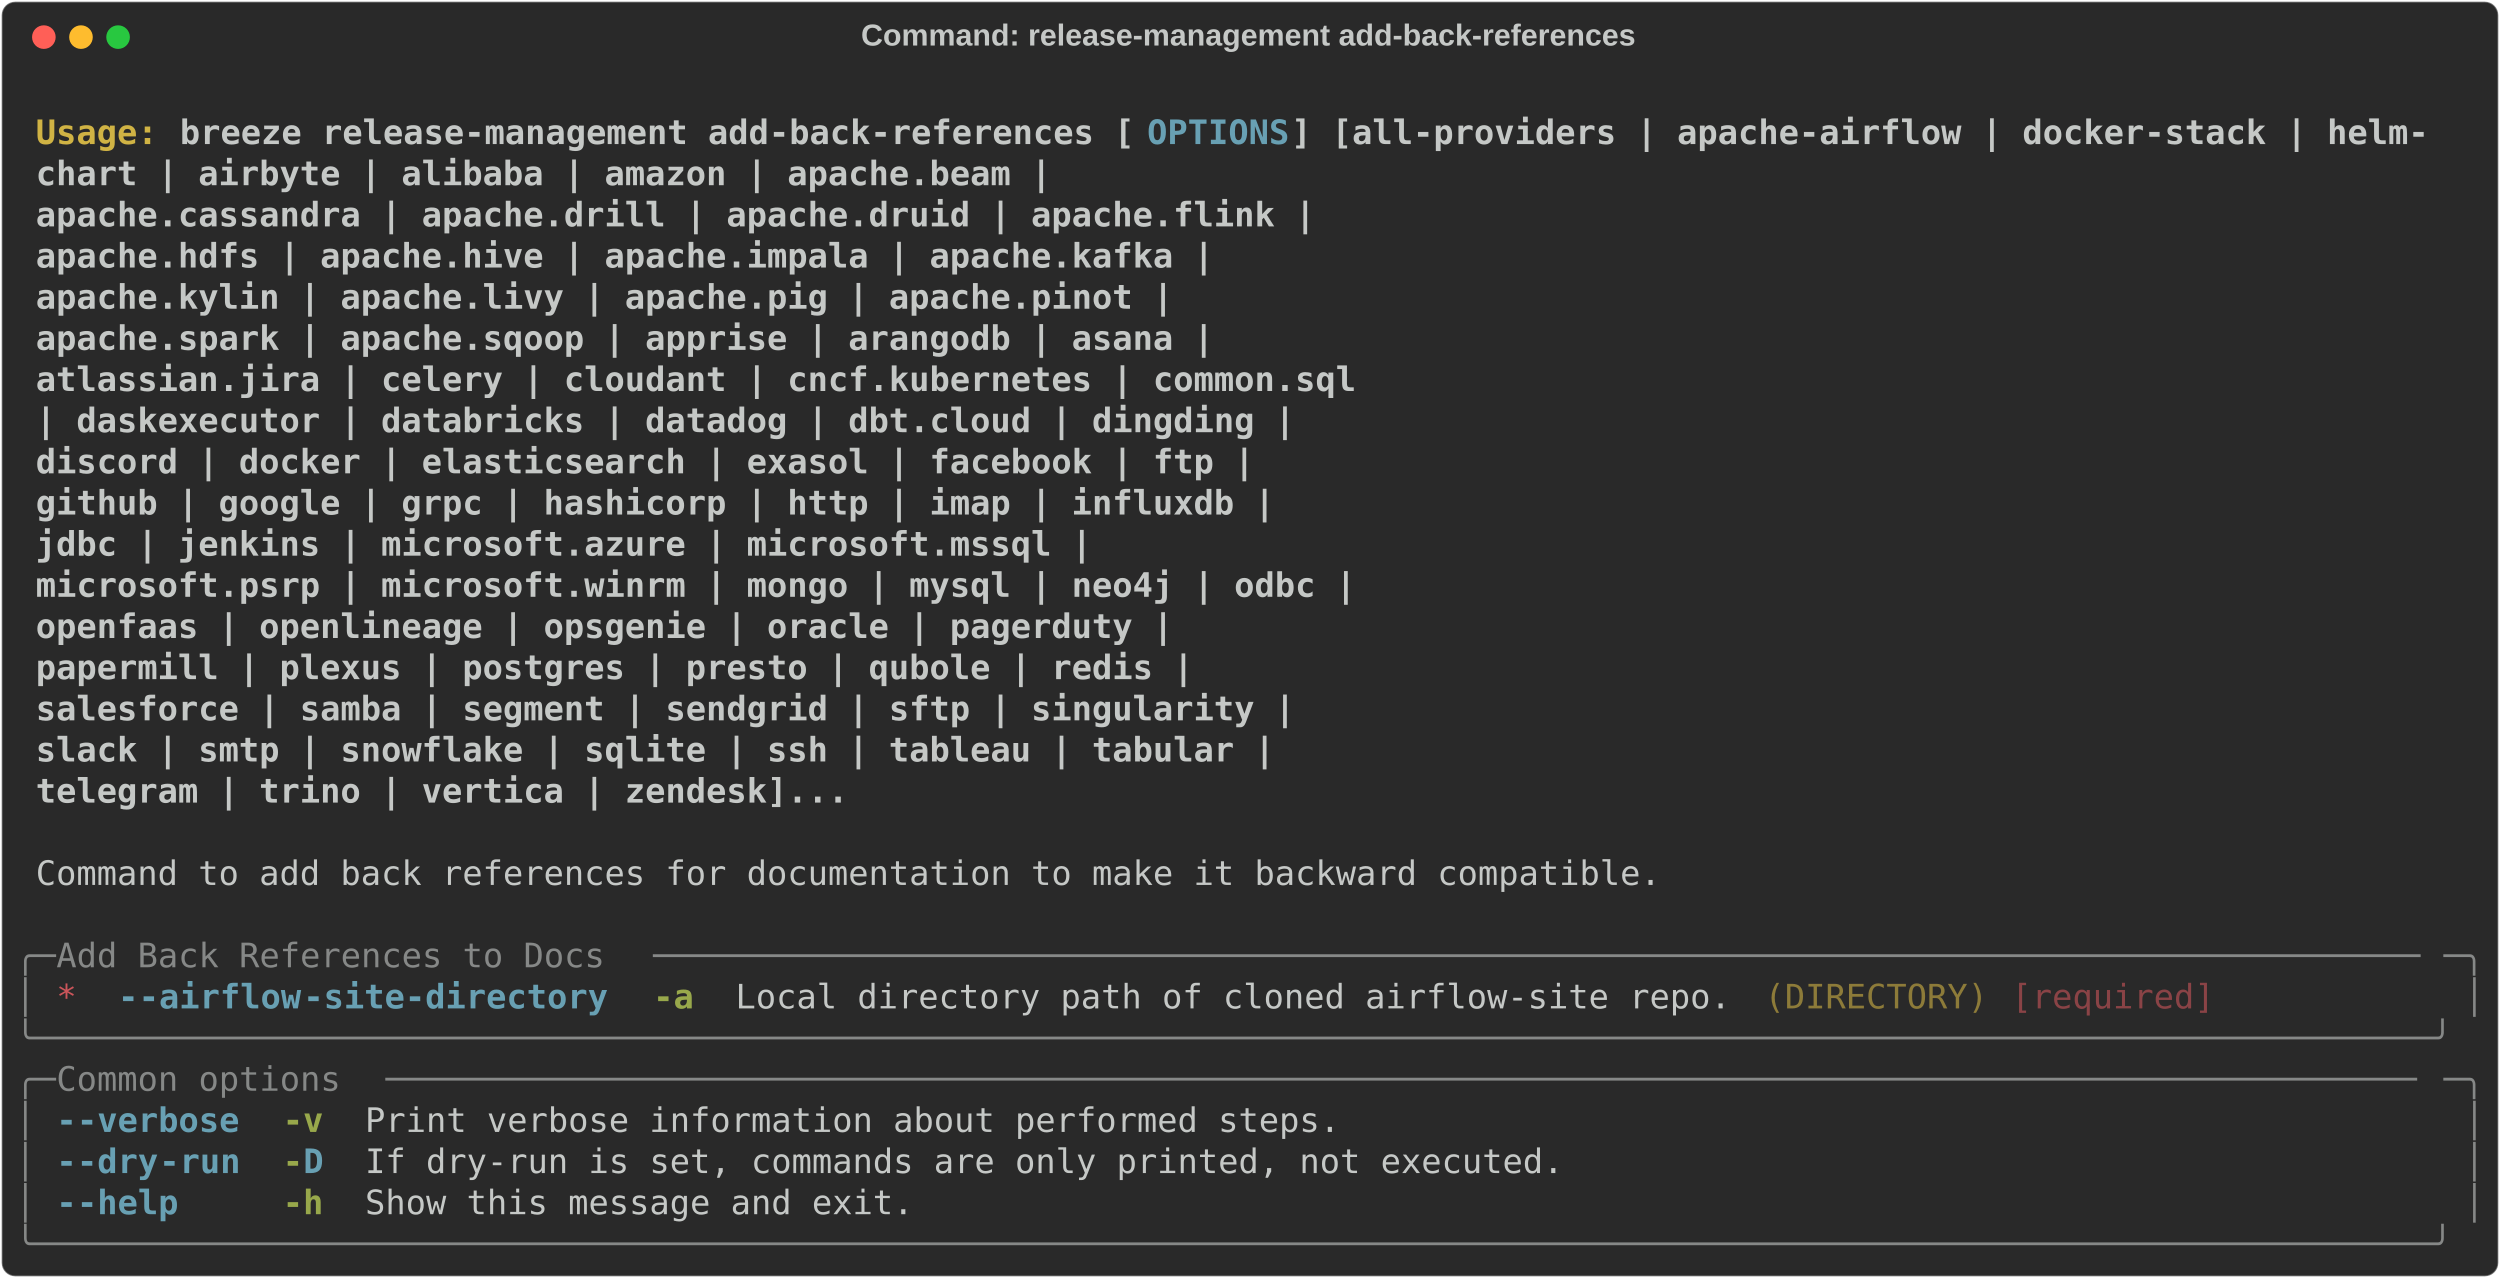
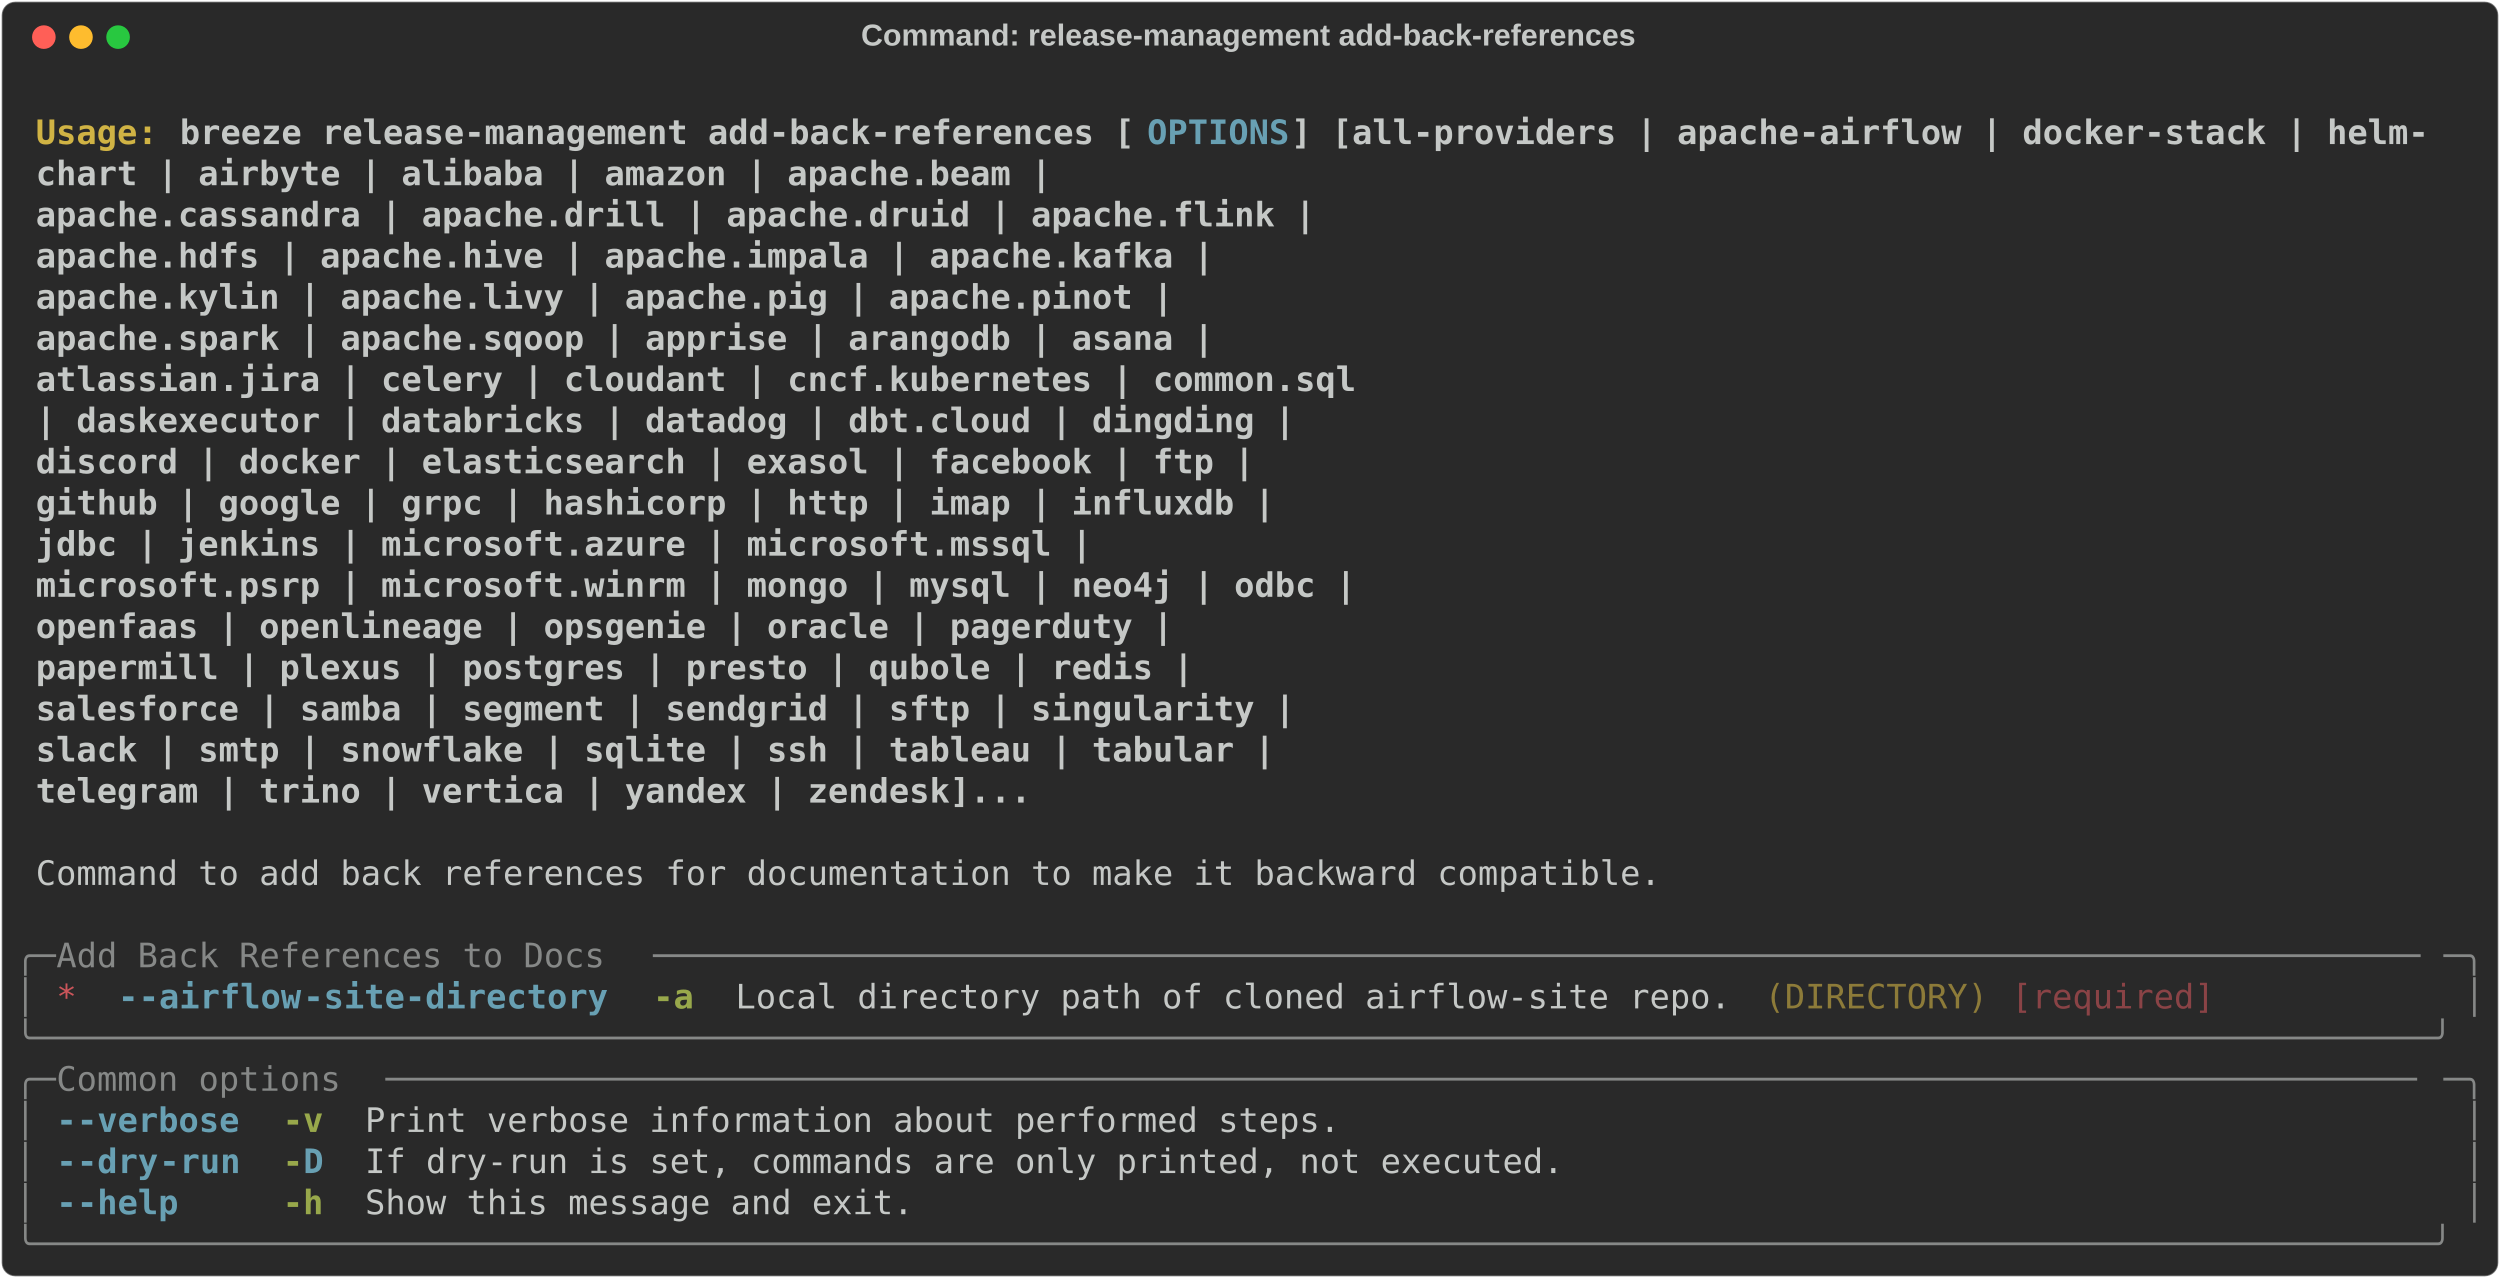
<svg xmlns="http://www.w3.org/2000/svg" class="rich-terminal" viewBox="0 0 1482 757.6">
  <style>

    @font-face {
        font-family: "Fira Code";
        src: local("FiraCode-Regular"),
                url("https://cdnjs.cloudflare.com/ajax/libs/firacode/6.2.0/woff2/FiraCode-Regular.woff2") format("woff2"),
                url("https://cdnjs.cloudflare.com/ajax/libs/firacode/6.2.0/woff/FiraCode-Regular.woff") format("woff");
        font-style: normal;
        font-weight: 400;
    }
    @font-face {
        font-family: "Fira Code";
        src: local("FiraCode-Bold"),
                url("https://cdnjs.cloudflare.com/ajax/libs/firacode/6.2.0/woff2/FiraCode-Bold.woff2") format("woff2"),
                url("https://cdnjs.cloudflare.com/ajax/libs/firacode/6.2.0/woff/FiraCode-Bold.woff") format("woff");
        font-style: bold;
        font-weight: 700;
    }

    .breeze-release-management-add-back-references-matrix {
        font-family: Fira Code, monospace;
        font-size: 20px;
        line-height: 24.4px;
        font-variant-east-asian: full-width;
    }

    .breeze-release-management-add-back-references-title {
        font-size: 18px;
        font-weight: bold;
        font-family: arial;
    }

    .breeze-release-management-add-back-references-r1 { fill: #c5c8c6;font-weight: bold }
.breeze-release-management-add-back-references-r2 { fill: #c5c8c6 }
.breeze-release-management-add-back-references-r3 { fill: #d0b344;font-weight: bold }
.breeze-release-management-add-back-references-r4 { fill: #68a0b3;font-weight: bold }
.breeze-release-management-add-back-references-r5 { fill: #868887 }
.breeze-release-management-add-back-references-r6 { fill: #cc555a }
.breeze-release-management-add-back-references-r7 { fill: #98a84b;font-weight: bold }
.breeze-release-management-add-back-references-r8 { fill: #8d7b39 }
.breeze-release-management-add-back-references-r9 { fill: #8a4346 }
    </style>
  <defs>
    <clipPath id="breeze-release-management-add-back-references-clip-terminal">
      <rect x="0" y="0" width="1463.0" height="706.6" />
    </clipPath>
    <clipPath id="breeze-release-management-add-back-references-line-0">
      <rect x="0" y="1.5" width="1464" height="24.65" />
    </clipPath>
    <clipPath id="breeze-release-management-add-back-references-line-1">
      <rect x="0" y="25.9" width="1464" height="24.65" />
    </clipPath>
    <clipPath id="breeze-release-management-add-back-references-line-2">
      <rect x="0" y="50.3" width="1464" height="24.65" />
    </clipPath>
    <clipPath id="breeze-release-management-add-back-references-line-3">
      <rect x="0" y="74.7" width="1464" height="24.65" />
    </clipPath>
    <clipPath id="breeze-release-management-add-back-references-line-4">
      <rect x="0" y="99.1" width="1464" height="24.65" />
    </clipPath>
    <clipPath id="breeze-release-management-add-back-references-line-5">
      <rect x="0" y="123.5" width="1464" height="24.65" />
    </clipPath>
    <clipPath id="breeze-release-management-add-back-references-line-6">
      <rect x="0" y="147.9" width="1464" height="24.65" />
    </clipPath>
    <clipPath id="breeze-release-management-add-back-references-line-7">
      <rect x="0" y="172.3" width="1464" height="24.65" />
    </clipPath>
    <clipPath id="breeze-release-management-add-back-references-line-8">
      <rect x="0" y="196.7" width="1464" height="24.65" />
    </clipPath>
    <clipPath id="breeze-release-management-add-back-references-line-9">
      <rect x="0" y="221.1" width="1464" height="24.65" />
    </clipPath>
    <clipPath id="breeze-release-management-add-back-references-line-10">
      <rect x="0" y="245.5" width="1464" height="24.65" />
    </clipPath>
    <clipPath id="breeze-release-management-add-back-references-line-11">
      <rect x="0" y="269.9" width="1464" height="24.65" />
    </clipPath>
    <clipPath id="breeze-release-management-add-back-references-line-12">
      <rect x="0" y="294.3" width="1464" height="24.65" />
    </clipPath>
    <clipPath id="breeze-release-management-add-back-references-line-13">
      <rect x="0" y="318.7" width="1464" height="24.65" />
    </clipPath>
    <clipPath id="breeze-release-management-add-back-references-line-14">
      <rect x="0" y="343.1" width="1464" height="24.65" />
    </clipPath>
    <clipPath id="breeze-release-management-add-back-references-line-15">
      <rect x="0" y="367.5" width="1464" height="24.65" />
    </clipPath>
    <clipPath id="breeze-release-management-add-back-references-line-16">
      <rect x="0" y="391.9" width="1464" height="24.65" />
    </clipPath>
    <clipPath id="breeze-release-management-add-back-references-line-17">
      <rect x="0" y="416.3" width="1464" height="24.65" />
    </clipPath>
    <clipPath id="breeze-release-management-add-back-references-line-18">
      <rect x="0" y="440.7" width="1464" height="24.65" />
    </clipPath>
    <clipPath id="breeze-release-management-add-back-references-line-19">
      <rect x="0" y="465.1" width="1464" height="24.65" />
    </clipPath>
    <clipPath id="breeze-release-management-add-back-references-line-20">
      <rect x="0" y="489.5" width="1464" height="24.65" />
    </clipPath>
    <clipPath id="breeze-release-management-add-back-references-line-21">
      <rect x="0" y="513.9" width="1464" height="24.65" />
    </clipPath>
    <clipPath id="breeze-release-management-add-back-references-line-22">
      <rect x="0" y="538.3" width="1464" height="24.65" />
    </clipPath>
    <clipPath id="breeze-release-management-add-back-references-line-23">
      <rect x="0" y="562.7" width="1464" height="24.65" />
    </clipPath>
    <clipPath id="breeze-release-management-add-back-references-line-24">
      <rect x="0" y="587.1" width="1464" height="24.65" />
    </clipPath>
    <clipPath id="breeze-release-management-add-back-references-line-25">
      <rect x="0" y="611.5" width="1464" height="24.65" />
    </clipPath>
    <clipPath id="breeze-release-management-add-back-references-line-26">
      <rect x="0" y="635.9" width="1464" height="24.65" />
    </clipPath>
    <clipPath id="breeze-release-management-add-back-references-line-27">
      <rect x="0" y="660.3" width="1464" height="24.65" />
    </clipPath>
  </defs>
  <rect fill="#292929" stroke="rgba(255,255,255,0.35)" stroke-width="1" x="1" y="1" width="1480" height="755.6" rx="8" />
  <text class="breeze-release-management-add-back-references-title" fill="#c5c8c6" text-anchor="middle" x="740" y="27">Command: release-management add-back-references</text>
  <g transform="translate(26,22)">
    <circle cx="0" cy="0" r="7" fill="#ff5f57" />
    <circle cx="22" cy="0" r="7" fill="#febc2e" />
    <circle cx="44" cy="0" r="7" fill="#28c840" />
  </g>
  <g transform="translate(9, 41)" clip-path="url(#breeze-release-management-add-back-references-clip-terminal)">
    <g class="breeze-release-management-add-back-references-matrix">
      <text class="breeze-release-management-add-back-references-r2" x="1464" y="20" textLength="12.2" clip-path="url(#breeze-release-management-add-back-references-line-0)">
</text>
      <text class="breeze-release-management-add-back-references-r3" x="12.2" y="44.4" textLength="85.4" clip-path="url(#breeze-release-management-add-back-references-line-1)">Usage: </text>
      <text class="breeze-release-management-add-back-references-r1" x="97.6" y="44.4" textLength="573.4" clip-path="url(#breeze-release-management-add-back-references-line-1)">breeze release-management add-back-references [</text>
      <text class="breeze-release-management-add-back-references-r4" x="671" y="44.4" textLength="85.4" clip-path="url(#breeze-release-management-add-back-references-line-1)">OPTIONS</text>
      <text class="breeze-release-management-add-back-references-r1" x="756.4" y="44.4" textLength="683.2" clip-path="url(#breeze-release-management-add-back-references-line-1)">] [all-providers | apache-airflow | docker-stack | helm-</text>
      <text class="breeze-release-management-add-back-references-r2" x="1464" y="44.4" textLength="12.2" clip-path="url(#breeze-release-management-add-back-references-line-1)">
</text>
      <text class="breeze-release-management-add-back-references-r1" x="12.2" y="68.8" textLength="1256.6" clip-path="url(#breeze-release-management-add-back-references-line-2)">                                                     chart | airbyte | alibaba | amazon | apache.beam |</text>
      <text class="breeze-release-management-add-back-references-r2" x="1464" y="68.8" textLength="12.2" clip-path="url(#breeze-release-management-add-back-references-line-2)">
</text>
      <text class="breeze-release-management-add-back-references-r1" x="12.2" y="93.2" textLength="1415.2" clip-path="url(#breeze-release-management-add-back-references-line-3)">                                                     apache.cassandra | apache.drill | apache.druid | apache.flink |</text>
      <text class="breeze-release-management-add-back-references-r2" x="1464" y="93.2" textLength="12.2" clip-path="url(#breeze-release-management-add-back-references-line-3)">
</text>
      <text class="breeze-release-management-add-back-references-r1" x="12.2" y="117.6" textLength="1354.2" clip-path="url(#breeze-release-management-add-back-references-line-4)">                                                     apache.hdfs | apache.hive | apache.impala | apache.kafka |</text>
      <text class="breeze-release-management-add-back-references-r2" x="1464" y="117.6" textLength="12.2" clip-path="url(#breeze-release-management-add-back-references-line-4)">
</text>
      <text class="breeze-release-management-add-back-references-r1" x="12.2" y="142" textLength="1329.8" clip-path="url(#breeze-release-management-add-back-references-line-5)">                                                     apache.kylin | apache.livy | apache.pig | apache.pinot |</text>
      <text class="breeze-release-management-add-back-references-r2" x="1464" y="142" textLength="12.2" clip-path="url(#breeze-release-management-add-back-references-line-5)">
</text>
      <text class="breeze-release-management-add-back-references-r1" x="12.2" y="166.4" textLength="1354.2" clip-path="url(#breeze-release-management-add-back-references-line-6)">                                                     apache.spark | apache.sqoop | apprise | arangodb | asana |</text>
      <text class="breeze-release-management-add-back-references-r2" x="1464" y="166.4" textLength="12.2" clip-path="url(#breeze-release-management-add-back-references-line-6)">
</text>
      <text class="breeze-release-management-add-back-references-r1" x="12.2" y="190.8" textLength="1439.6" clip-path="url(#breeze-release-management-add-back-references-line-7)">                                                     atlassian.jira | celery | cloudant | cncf.kubernetes | common.sql</text>
      <text class="breeze-release-management-add-back-references-r2" x="1464" y="190.8" textLength="12.2" clip-path="url(#breeze-release-management-add-back-references-line-7)">
</text>
      <text class="breeze-release-management-add-back-references-r1" x="12.2" y="215.2" textLength="1403" clip-path="url(#breeze-release-management-add-back-references-line-8)">                                                     | daskexecutor | databricks | datadog | dbt.cloud | dingding |</text>
      <text class="breeze-release-management-add-back-references-r2" x="1464" y="215.2" textLength="12.2" clip-path="url(#breeze-release-management-add-back-references-line-8)">
</text>
      <text class="breeze-release-management-add-back-references-r1" x="12.2" y="239.6" textLength="1378.6" clip-path="url(#breeze-release-management-add-back-references-line-9)">                                                     discord | docker | elasticsearch | exasol | facebook | ftp |</text>
      <text class="breeze-release-management-add-back-references-r2" x="1464" y="239.6" textLength="12.2" clip-path="url(#breeze-release-management-add-back-references-line-9)">
</text>
      <text class="breeze-release-management-add-back-references-r1" x="12.2" y="264" textLength="1390.8" clip-path="url(#breeze-release-management-add-back-references-line-10)">                                                     github | google | grpc | hashicorp | http | imap | influxdb |</text>
      <text class="breeze-release-management-add-back-references-r2" x="1464" y="264" textLength="12.2" clip-path="url(#breeze-release-management-add-back-references-line-10)">
</text>
      <text class="breeze-release-management-add-back-references-r1" x="12.2" y="288.4" textLength="1281" clip-path="url(#breeze-release-management-add-back-references-line-11)">                                                     jdbc | jenkins | microsoft.azure | microsoft.mssql |</text>
      <text class="breeze-release-management-add-back-references-r2" x="1464" y="288.4" textLength="12.2" clip-path="url(#breeze-release-management-add-back-references-line-11)">
</text>
      <text class="breeze-release-management-add-back-references-r1" x="12.2" y="312.8" textLength="1439.6" clip-path="url(#breeze-release-management-add-back-references-line-12)">                                                     microsoft.psrp | microsoft.winrm | mongo | mysql | neo4j | odbc |</text>
      <text class="breeze-release-management-add-back-references-r2" x="1464" y="312.8" textLength="12.2" clip-path="url(#breeze-release-management-add-back-references-line-12)">
</text>
      <text class="breeze-release-management-add-back-references-r1" x="12.2" y="337.2" textLength="1329.8" clip-path="url(#breeze-release-management-add-back-references-line-13)">                                                     openfaas | openlineage | opsgenie | oracle | pagerduty |</text>
      <text class="breeze-release-management-add-back-references-r2" x="1464" y="337.2" textLength="12.2" clip-path="url(#breeze-release-management-add-back-references-line-13)">
</text>
      <text class="breeze-release-management-add-back-references-r1" x="12.2" y="361.6" textLength="1342" clip-path="url(#breeze-release-management-add-back-references-line-14)">                                                     papermill | plexus | postgres | presto | qubole | redis |</text>
      <text class="breeze-release-management-add-back-references-r2" x="1464" y="361.6" textLength="12.2" clip-path="url(#breeze-release-management-add-back-references-line-14)">
</text>
      <text class="breeze-release-management-add-back-references-r1" x="12.2" y="386" textLength="1403" clip-path="url(#breeze-release-management-add-back-references-line-15)">                                                     salesforce | samba | segment | sendgrid | sftp | singularity |</text>
      <text class="breeze-release-management-add-back-references-r2" x="1464" y="386" textLength="12.2" clip-path="url(#breeze-release-management-add-back-references-line-15)">
</text>
      <text class="breeze-release-management-add-back-references-r1" x="12.2" y="410.4" textLength="1390.8" clip-path="url(#breeze-release-management-add-back-references-line-16)">                                                     slack | smtp | snowflake | sqlite | ssh | tableau | tabular |</text>
      <text class="breeze-release-management-add-back-references-r2" x="1464" y="410.4" textLength="12.2" clip-path="url(#breeze-release-management-add-back-references-line-16)">
</text>
-       <text class="breeze-release-management-add-back-references-r1" x="12.2" y="434.8" textLength="1134.6" clip-path="url(#breeze-release-management-add-back-references-line-17)">                                                     telegram | trino | vertica | zendesk]...</text>
+       <text class="breeze-release-management-add-back-references-r1" x="12.2" y="434.8" textLength="1244.4" clip-path="url(#breeze-release-management-add-back-references-line-17)">                                                     telegram | trino | vertica | yandex | zendesk]...</text>
      <text class="breeze-release-management-add-back-references-r2" x="1464" y="434.8" textLength="12.2" clip-path="url(#breeze-release-management-add-back-references-line-17)">
</text>
      <text class="breeze-release-management-add-back-references-r2" x="1464" y="459.2" textLength="12.2" clip-path="url(#breeze-release-management-add-back-references-line-18)">
</text>
      <text class="breeze-release-management-add-back-references-r2" x="12.2" y="483.6" textLength="976" clip-path="url(#breeze-release-management-add-back-references-line-19)">Command to add back references for documentation to make it backward compatible.</text>
      <text class="breeze-release-management-add-back-references-r2" x="1464" y="483.6" textLength="12.2" clip-path="url(#breeze-release-management-add-back-references-line-19)">
</text>
      <text class="breeze-release-management-add-back-references-r2" x="1464" y="508" textLength="12.2" clip-path="url(#breeze-release-management-add-back-references-line-20)">
</text>
      <text class="breeze-release-management-add-back-references-r5" x="0" y="532.4" textLength="24.4" clip-path="url(#breeze-release-management-add-back-references-line-21)">╭─</text>
      <text class="breeze-release-management-add-back-references-r5" x="24.4" y="532.4" textLength="353.8" clip-path="url(#breeze-release-management-add-back-references-line-21)"> Add Back References to Docs </text>
      <text class="breeze-release-management-add-back-references-r5" x="378.2" y="532.4" textLength="1061.4" clip-path="url(#breeze-release-management-add-back-references-line-21)">───────────────────────────────────────────────────────────────────────────────────────</text>
      <text class="breeze-release-management-add-back-references-r5" x="1439.6" y="532.4" textLength="24.4" clip-path="url(#breeze-release-management-add-back-references-line-21)">─╮</text>
      <text class="breeze-release-management-add-back-references-r2" x="1464" y="532.4" textLength="12.2" clip-path="url(#breeze-release-management-add-back-references-line-21)">
</text>
      <text class="breeze-release-management-add-back-references-r5" x="0" y="556.8" textLength="12.2" clip-path="url(#breeze-release-management-add-back-references-line-22)">│</text>
      <text class="breeze-release-management-add-back-references-r6" x="24.4" y="556.8" textLength="12.2" clip-path="url(#breeze-release-management-add-back-references-line-22)">*</text>
      <text class="breeze-release-management-add-back-references-r4" x="61" y="556.8" textLength="12.2" clip-path="url(#breeze-release-management-add-back-references-line-22)">-</text>
      <text class="breeze-release-management-add-back-references-r4" x="73.2" y="556.8" textLength="97.6" clip-path="url(#breeze-release-management-add-back-references-line-22)">-airflow</text>
      <text class="breeze-release-management-add-back-references-r4" x="170.8" y="556.8" textLength="183" clip-path="url(#breeze-release-management-add-back-references-line-22)">-site-directory</text>
      <text class="breeze-release-management-add-back-references-r7" x="378.2" y="556.8" textLength="24.4" clip-path="url(#breeze-release-management-add-back-references-line-22)">-a</text>
      <text class="breeze-release-management-add-back-references-r2" x="427" y="556.8" textLength="597.8" clip-path="url(#breeze-release-management-add-back-references-line-22)">Local directory path of cloned airflow-site repo.</text>
      <text class="breeze-release-management-add-back-references-r8" x="1037" y="556.8" textLength="134.2" clip-path="url(#breeze-release-management-add-back-references-line-22)">(DIRECTORY)</text>
      <text class="breeze-release-management-add-back-references-r9" x="1183.4" y="556.8" textLength="122" clip-path="url(#breeze-release-management-add-back-references-line-22)">[required]</text>
      <text class="breeze-release-management-add-back-references-r5" x="1451.8" y="556.8" textLength="12.2" clip-path="url(#breeze-release-management-add-back-references-line-22)">│</text>
      <text class="breeze-release-management-add-back-references-r2" x="1464" y="556.8" textLength="12.2" clip-path="url(#breeze-release-management-add-back-references-line-22)">
</text>
      <text class="breeze-release-management-add-back-references-r5" x="0" y="581.2" textLength="1464" clip-path="url(#breeze-release-management-add-back-references-line-23)">╰──────────────────────────────────────────────────────────────────────────────────────────────────────────────────────╯</text>
      <text class="breeze-release-management-add-back-references-r2" x="1464" y="581.2" textLength="12.2" clip-path="url(#breeze-release-management-add-back-references-line-23)">
</text>
      <text class="breeze-release-management-add-back-references-r5" x="0" y="605.6" textLength="24.4" clip-path="url(#breeze-release-management-add-back-references-line-24)">╭─</text>
      <text class="breeze-release-management-add-back-references-r5" x="24.4" y="605.6" textLength="195.2" clip-path="url(#breeze-release-management-add-back-references-line-24)"> Common options </text>
      <text class="breeze-release-management-add-back-references-r5" x="219.6" y="605.6" textLength="1220" clip-path="url(#breeze-release-management-add-back-references-line-24)">────────────────────────────────────────────────────────────────────────────────────────────────────</text>
      <text class="breeze-release-management-add-back-references-r5" x="1439.6" y="605.6" textLength="24.4" clip-path="url(#breeze-release-management-add-back-references-line-24)">─╮</text>
      <text class="breeze-release-management-add-back-references-r2" x="1464" y="605.6" textLength="12.2" clip-path="url(#breeze-release-management-add-back-references-line-24)">
</text>
      <text class="breeze-release-management-add-back-references-r5" x="0" y="630" textLength="12.2" clip-path="url(#breeze-release-management-add-back-references-line-25)">│</text>
      <text class="breeze-release-management-add-back-references-r4" x="24.4" y="630" textLength="12.2" clip-path="url(#breeze-release-management-add-back-references-line-25)">-</text>
      <text class="breeze-release-management-add-back-references-r4" x="36.6" y="630" textLength="97.6" clip-path="url(#breeze-release-management-add-back-references-line-25)">-verbose</text>
      <text class="breeze-release-management-add-back-references-r7" x="158.6" y="630" textLength="24.4" clip-path="url(#breeze-release-management-add-back-references-line-25)">-v</text>
      <text class="breeze-release-management-add-back-references-r2" x="207.4" y="630" textLength="585.6" clip-path="url(#breeze-release-management-add-back-references-line-25)">Print verbose information about performed steps.</text>
      <text class="breeze-release-management-add-back-references-r5" x="1451.8" y="630" textLength="12.2" clip-path="url(#breeze-release-management-add-back-references-line-25)">│</text>
      <text class="breeze-release-management-add-back-references-r2" x="1464" y="630" textLength="12.2" clip-path="url(#breeze-release-management-add-back-references-line-25)">
</text>
      <text class="breeze-release-management-add-back-references-r5" x="0" y="654.4" textLength="12.2" clip-path="url(#breeze-release-management-add-back-references-line-26)">│</text>
      <text class="breeze-release-management-add-back-references-r4" x="24.4" y="654.4" textLength="12.2" clip-path="url(#breeze-release-management-add-back-references-line-26)">-</text>
      <text class="breeze-release-management-add-back-references-r4" x="36.6" y="654.4" textLength="48.8" clip-path="url(#breeze-release-management-add-back-references-line-26)">-dry</text>
      <text class="breeze-release-management-add-back-references-r4" x="85.4" y="654.4" textLength="48.8" clip-path="url(#breeze-release-management-add-back-references-line-26)">-run</text>
      <text class="breeze-release-management-add-back-references-r7" x="158.6" y="654.4" textLength="12.2" clip-path="url(#breeze-release-management-add-back-references-line-26)">-</text>
      <text class="breeze-release-management-add-back-references-r4" x="170.8" y="654.4" textLength="12.2" clip-path="url(#breeze-release-management-add-back-references-line-26)">D</text>
      <text class="breeze-release-management-add-back-references-r2" x="207.4" y="654.4" textLength="719.8" clip-path="url(#breeze-release-management-add-back-references-line-26)">If dry-run is set, commands are only printed, not executed.</text>
      <text class="breeze-release-management-add-back-references-r5" x="1451.8" y="654.4" textLength="12.2" clip-path="url(#breeze-release-management-add-back-references-line-26)">│</text>
      <text class="breeze-release-management-add-back-references-r2" x="1464" y="654.4" textLength="12.2" clip-path="url(#breeze-release-management-add-back-references-line-26)">
</text>
      <text class="breeze-release-management-add-back-references-r5" x="0" y="678.8" textLength="12.2" clip-path="url(#breeze-release-management-add-back-references-line-27)">│</text>
      <text class="breeze-release-management-add-back-references-r4" x="24.4" y="678.8" textLength="12.2" clip-path="url(#breeze-release-management-add-back-references-line-27)">-</text>
      <text class="breeze-release-management-add-back-references-r4" x="36.6" y="678.8" textLength="61" clip-path="url(#breeze-release-management-add-back-references-line-27)">-help</text>
      <text class="breeze-release-management-add-back-references-r7" x="158.6" y="678.8" textLength="24.4" clip-path="url(#breeze-release-management-add-back-references-line-27)">-h</text>
      <text class="breeze-release-management-add-back-references-r2" x="207.4" y="678.8" textLength="329.4" clip-path="url(#breeze-release-management-add-back-references-line-27)">Show this message and exit.</text>
      <text class="breeze-release-management-add-back-references-r5" x="1451.8" y="678.8" textLength="12.2" clip-path="url(#breeze-release-management-add-back-references-line-27)">│</text>
      <text class="breeze-release-management-add-back-references-r2" x="1464" y="678.8" textLength="12.2" clip-path="url(#breeze-release-management-add-back-references-line-27)">
</text>
      <text class="breeze-release-management-add-back-references-r5" x="0" y="703.2" textLength="1464" clip-path="url(#breeze-release-management-add-back-references-line-28)">╰──────────────────────────────────────────────────────────────────────────────────────────────────────────────────────╯</text>
      <text class="breeze-release-management-add-back-references-r2" x="1464" y="703.2" textLength="12.2" clip-path="url(#breeze-release-management-add-back-references-line-28)">
</text>
    </g>
  </g>
</svg>
